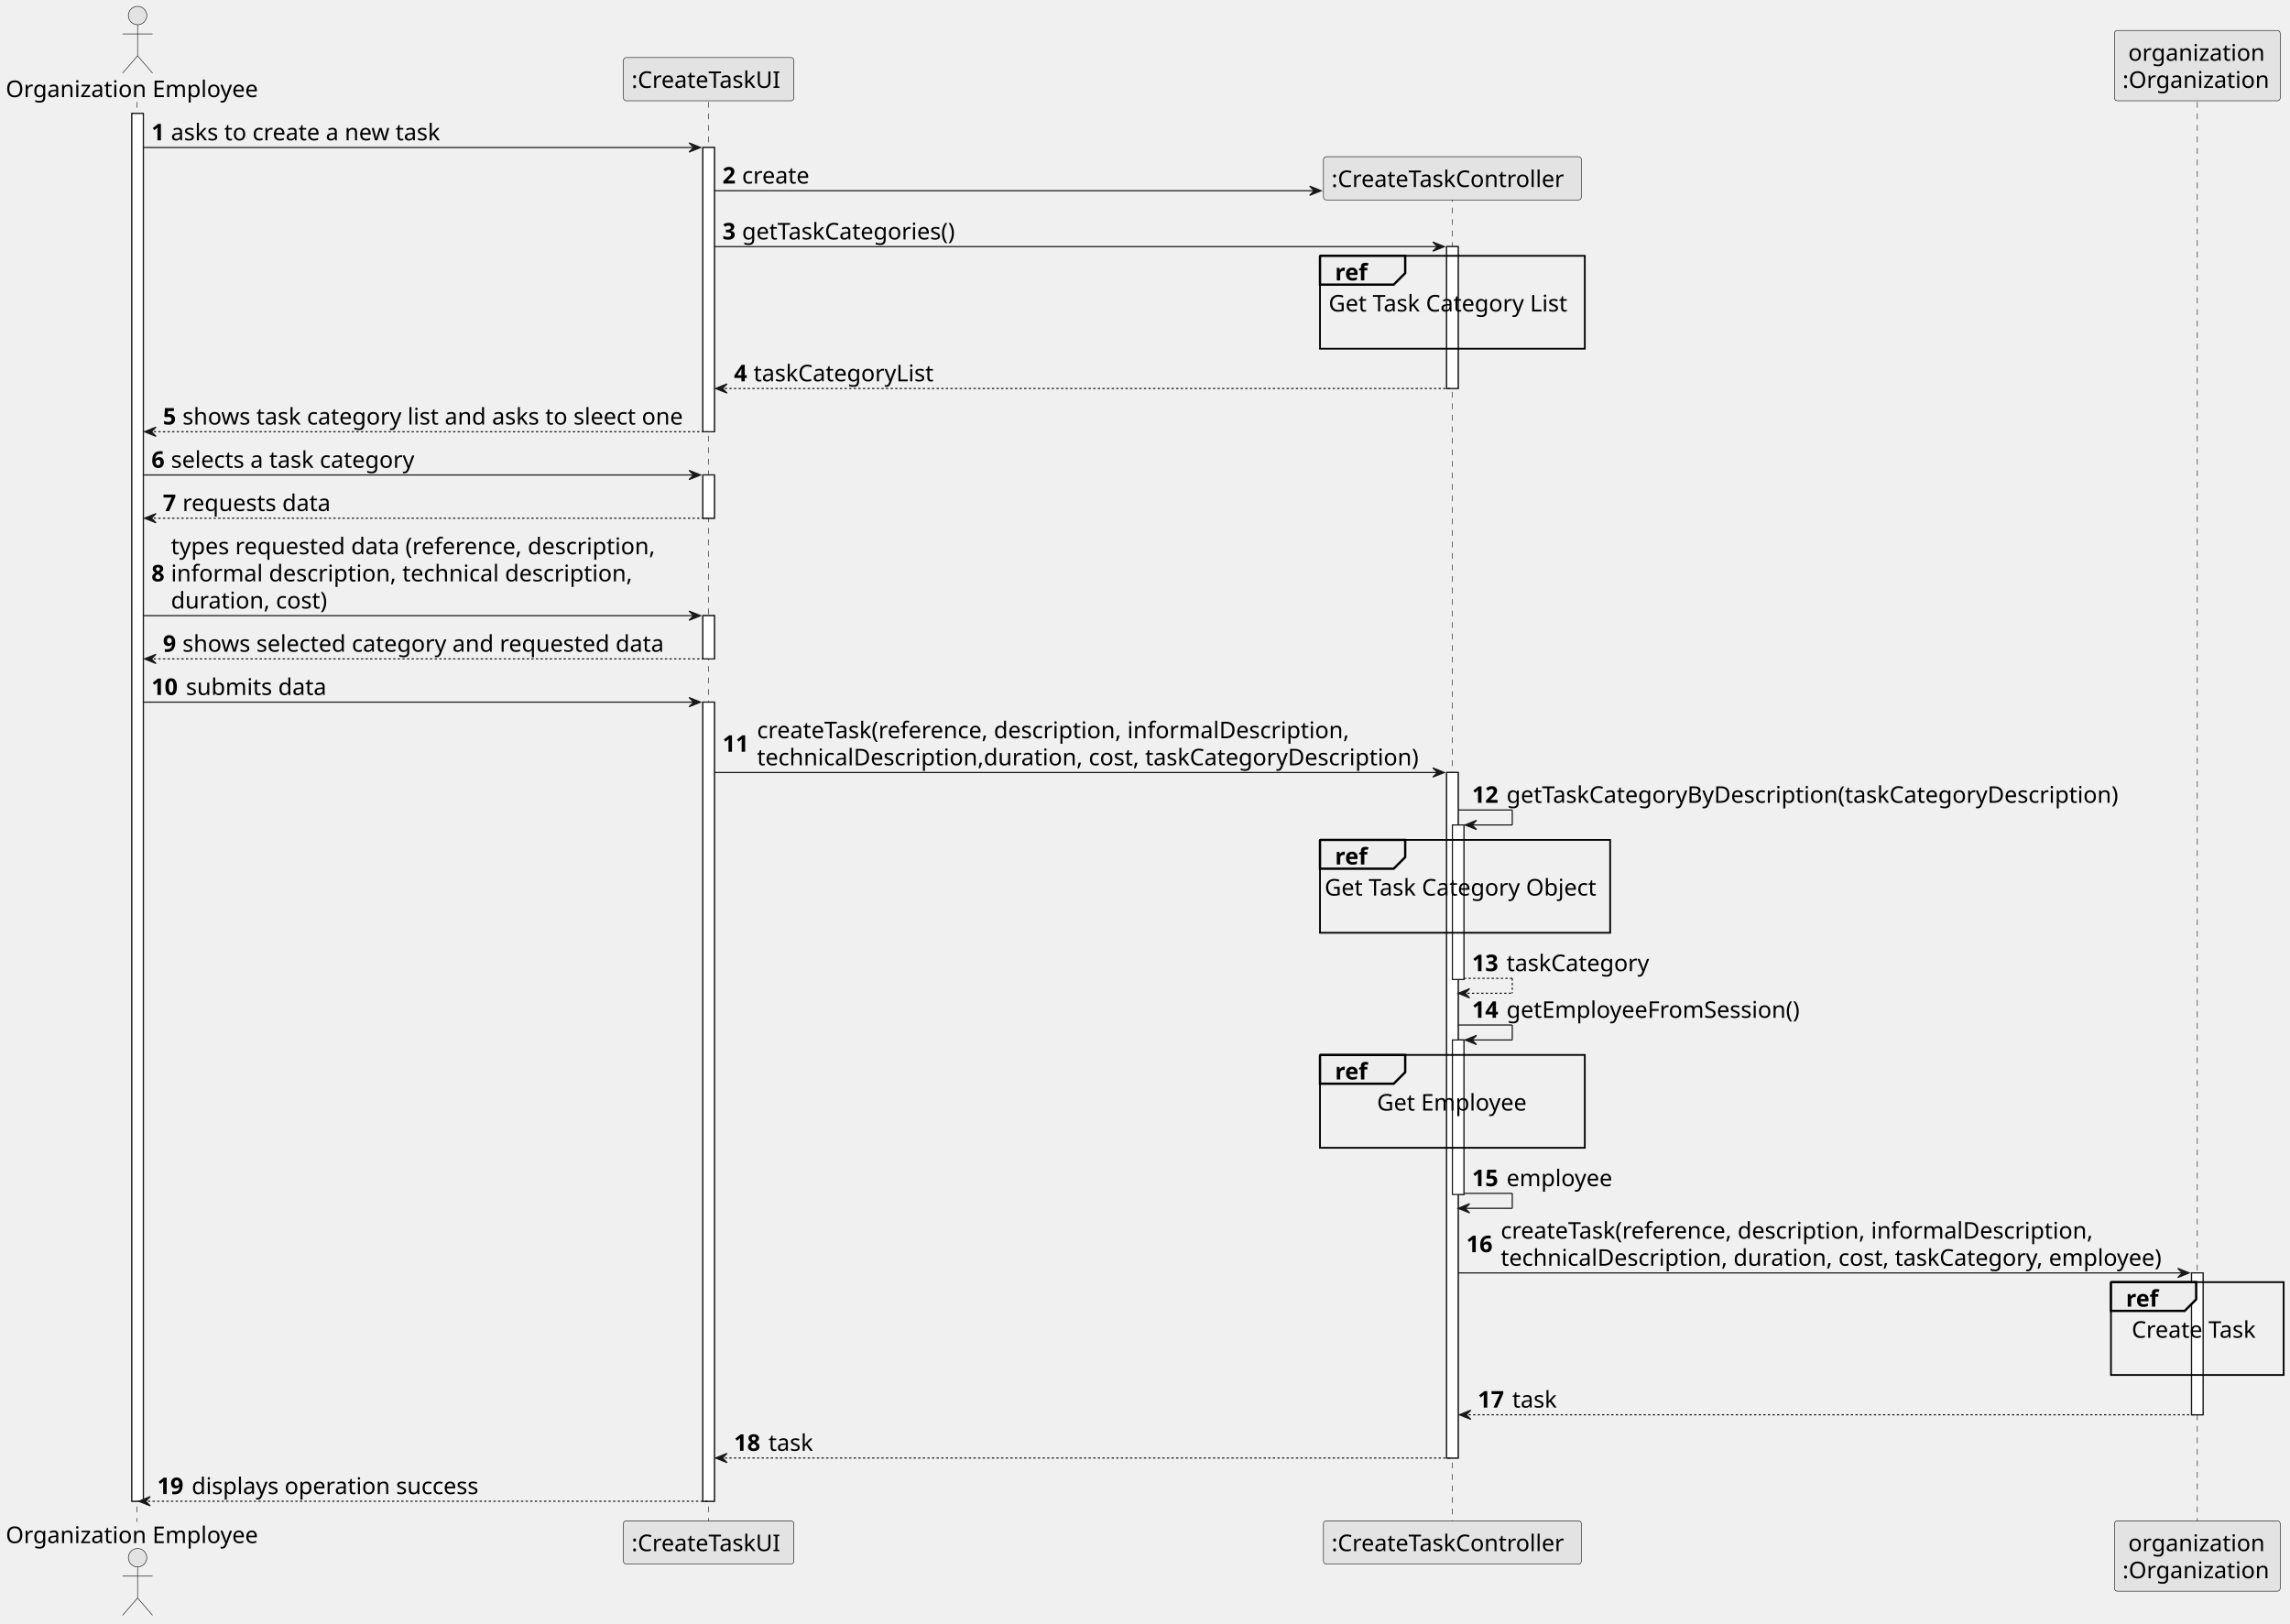
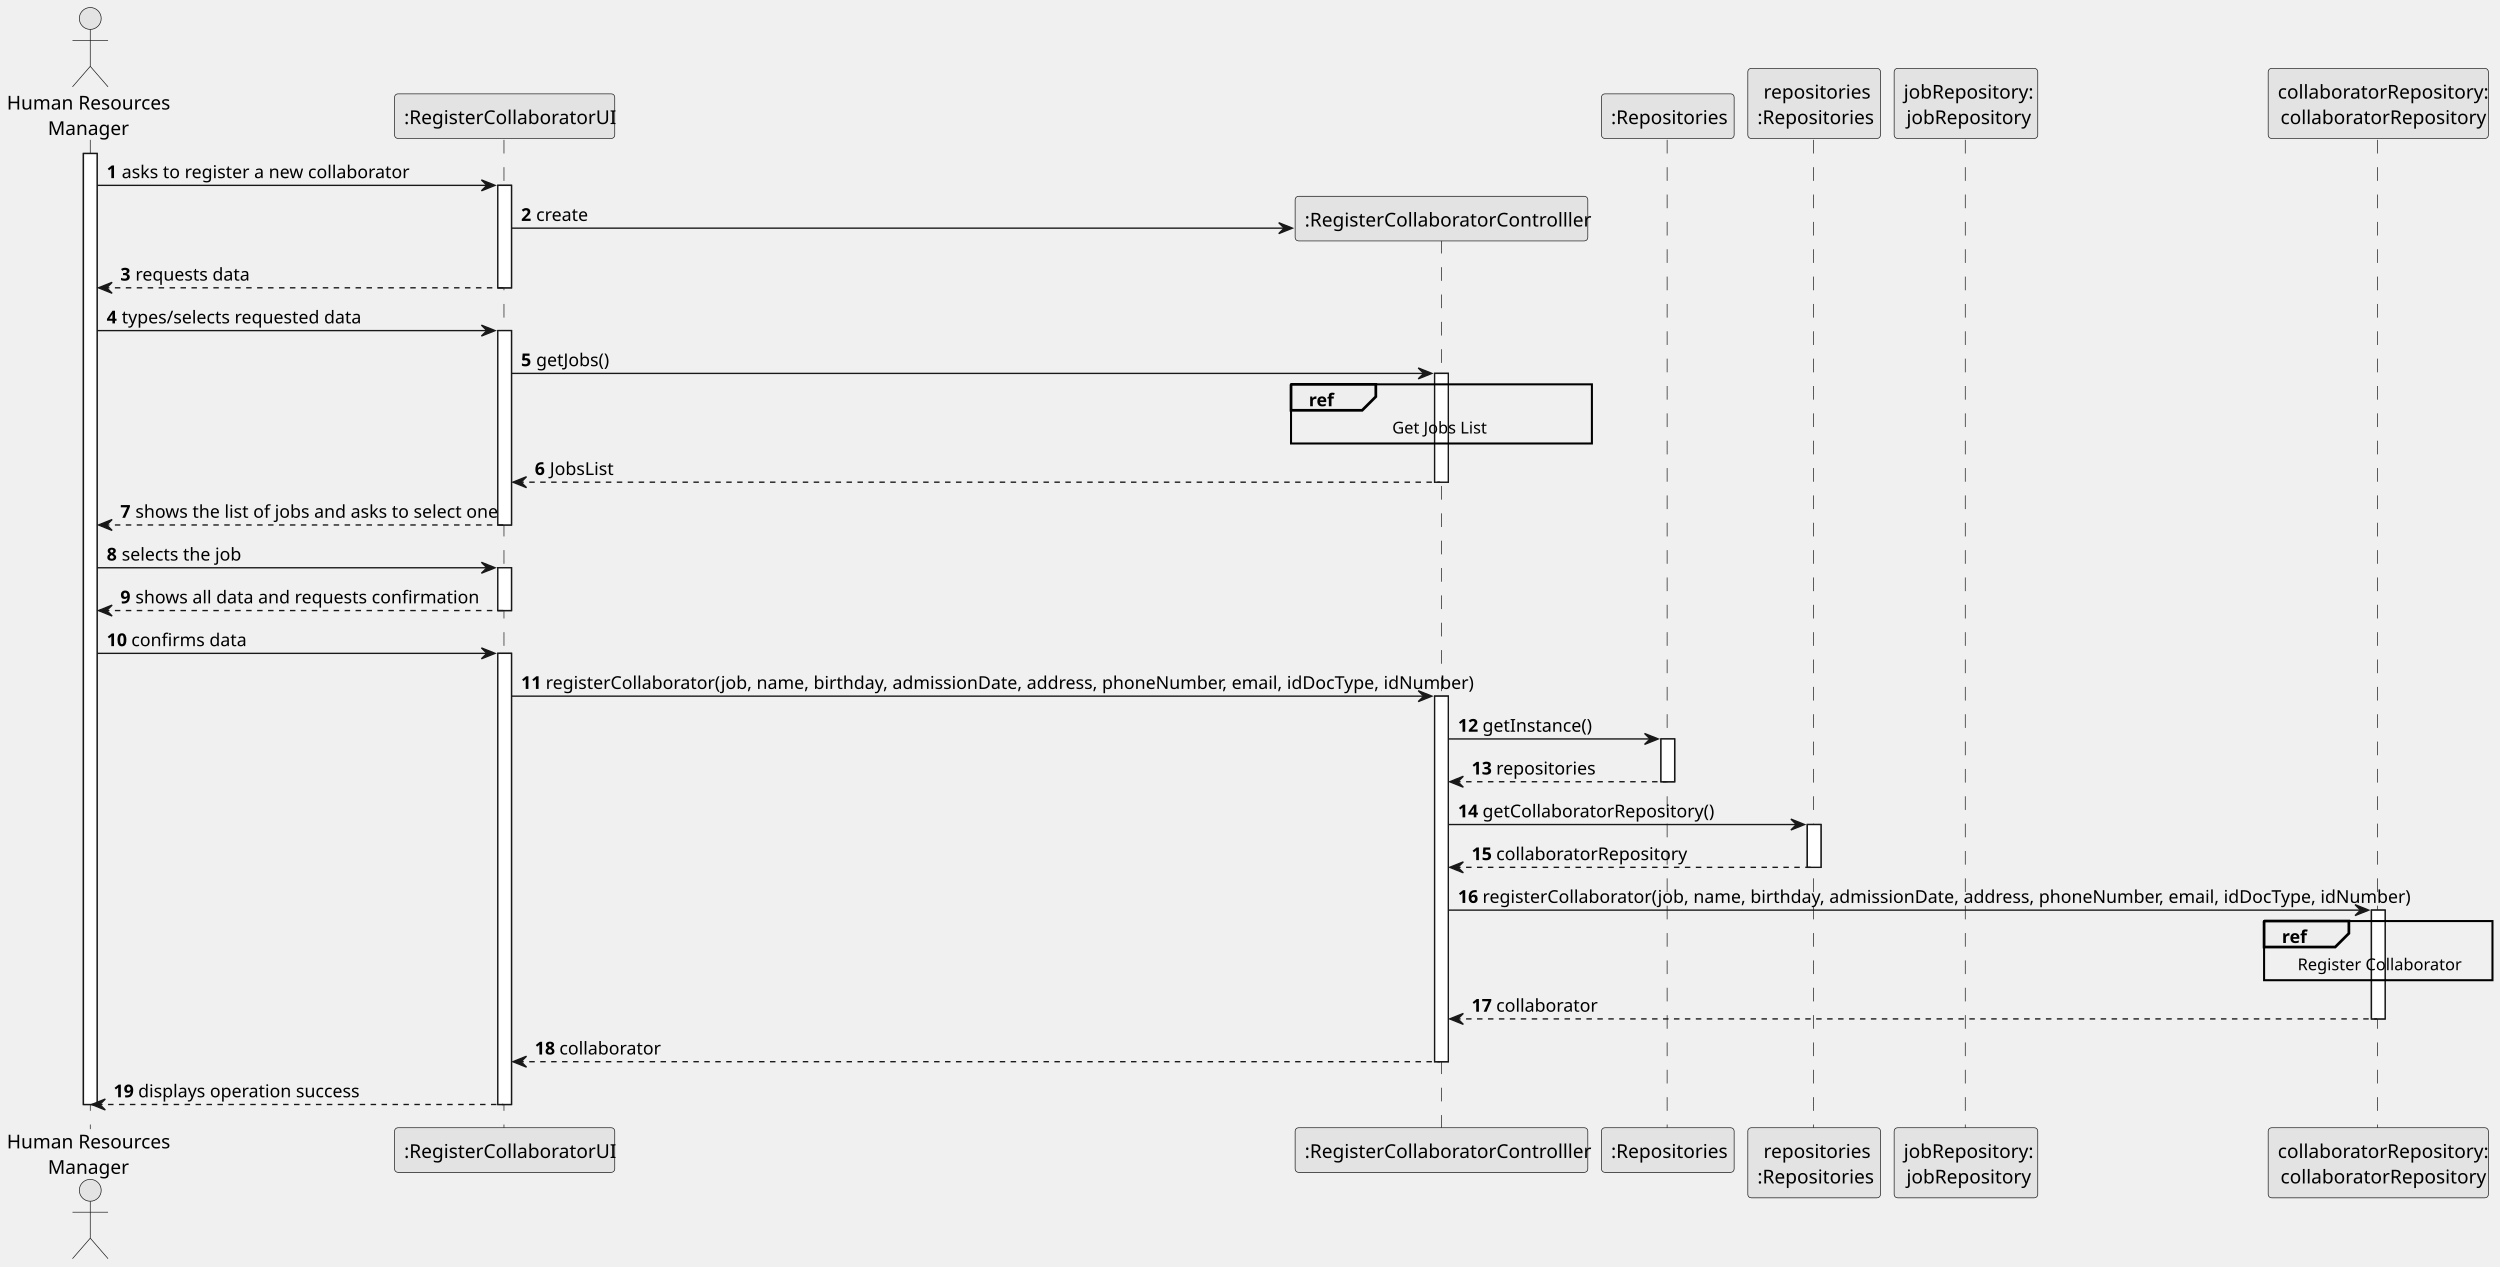
- <svg xmlns="http://www.w3.org/2000/svg" contentStyleType="text/css" height="1410px" preserveAspectRatio="none" style="width:1989px;height:1410px;background:#FFFFFF;" version="1.1" viewBox="0 0 1989 1410" width="1989px" zoomAndPan="magnify">
+ <svg xmlns="http://www.w3.org/2000/svg" contentStyleType="text/css" height="463.5px" preserveAspectRatio="none" style="width:914px;height:463px;background:#FFFFFF;" version="1.1" viewBox="0 0 914 463" width="914px" zoomAndPan="magnify">
  <defs />
  <g>
-     <rect fill="#FFFFFF" height="1205.414" style="stroke:#181818;stroke-width:1.0;" width="10" x="114.5" y="98.555" />
-     <rect fill="#FFFFFF" height="246.883" style="stroke:#181818;stroke-width:1.0;" width="10" x="610.5" y="128.109" />
-     <rect fill="#FFFFFF" height="37.555" style="stroke:#181818;stroke-width:1.0;" width="10" x="610.5" y="412.547" />
-     <rect fill="#FFFFFF" height="37.555" style="stroke:#181818;stroke-width:1.0;" width="10" x="610.5" y="534.766" />
-     <rect fill="#FFFFFF" height="694.094" style="stroke:#181818;stroke-width:1.0;" width="10" x="610.5" y="609.875" />
-     <rect fill="#FFFFFF" height="123.219" style="stroke:#181818;stroke-width:1.0;" width="10" x="1256.5" y="214.219" />
-     <rect fill="#FFFFFF" height="595.43" style="stroke:#181818;stroke-width:1.0;" width="10" x="1256.5" y="670.984" />
-     <rect fill="#FFFFFF" height="134.219" style="stroke:#181818;stroke-width:1.0;" width="10" x="1261.5" y="716.539" />
-     <rect fill="#FFFFFF" height="134.219" style="stroke:#181818;stroke-width:1.0;" width="10" x="1261.5" y="903.312" />
-     <rect fill="#FFFFFF" height="123.219" style="stroke:#181818;stroke-width:1.0;" width="10" x="1903.5" y="1105.641" />
-     <line style="stroke:#181818;stroke-width:0.5;stroke-dasharray:5.0,5.0;" x1="119" x2="119" y1="88.555" y2="1321.969" />
-     <line style="stroke:#181818;stroke-width:0.5;stroke-dasharray:5.0,5.0;" x1="615.5" x2="615.5" y1="88.555" y2="1321.969" />
-     <line style="stroke:#181818;stroke-width:0.5;stroke-dasharray:5.0,5.0;" x1="1261.5" x2="1261.5" y1="170.387" y2="1321.969" />
-     <line style="stroke:#181818;stroke-width:0.5;stroke-dasharray:5.0,5.0;" x1="1908.5" x2="1908.5" y1="88.555" y2="1321.969" />
-     <text fill="#000000" font-family="sans-serif" font-size="20" lengthAdjust="spacing" textLength="223" x="5" y="84.336">Organization Employee</text>
-     <ellipse cx="119.5" cy="13.5" fill="#E3E3E3" rx="8" ry="8" style="stroke:#181818;stroke-width:0.5;" />
-     <path d="M119.5,21.5 L119.5,48.5 M106.5,29.5 L132.5,29.5 M119.5,48.5 L106.5,63.5 M119.5,48.5 L132.5,63.5 " fill="none" style="stroke:#181818;stroke-width:0.5;" />
-     <text fill="#000000" font-family="sans-serif" font-size="20" lengthAdjust="spacing" textLength="223" x="5" y="1340.305">Organization Employee</text>
-     <ellipse cx="119.5" cy="1353.023" fill="#E3E3E3" rx="8" ry="8" style="stroke:#181818;stroke-width:0.5;" />
-     <path d="M119.5,1361.023 L119.5,1388.023 M106.5,1369.023 L132.5,1369.023 M119.5,1388.023 L106.5,1403.023 M119.5,1388.023 L132.5,1403.023 " fill="none" style="stroke:#181818;stroke-width:0.5;" />
-     <rect fill="#E3E3E3" height="37.555" rx="2.5" ry="2.5" style="stroke:#181818;stroke-width:0.5;" width="148" x="541.5" y="50" />
-     <text fill="#000000" font-family="sans-serif" font-size="20" lengthAdjust="spacing" textLength="134" x="548.5" y="76.336">:CreateTaskUI</text>
-     <rect fill="#E3E3E3" height="37.555" rx="2.5" ry="2.5" style="stroke:#181818;stroke-width:0.5;" width="148" x="541.5" y="1320.969" />
-     <text fill="#000000" font-family="sans-serif" font-size="20" lengthAdjust="spacing" textLength="134" x="548.5" y="1347.305">:CreateTaskUI</text>
-     <rect fill="#E3E3E3" height="37.555" rx="2.5" ry="2.5" style="stroke:#181818;stroke-width:0.5;" width="224" x="1149.5" y="1320.969" />
-     <text fill="#000000" font-family="sans-serif" font-size="20" lengthAdjust="spacing" textLength="210" x="1156.5" y="1347.305">:CreateTaskController</text>
-     <rect fill="#E3E3E3" height="61.109" rx="2.5" ry="2.5" style="stroke:#181818;stroke-width:0.5;" width="144" x="1836.5" y="26.445" />
-     <text fill="#000000" font-family="sans-serif" font-size="20" lengthAdjust="spacing" textLength="120" x="1848.5" y="52.781">organization</text>
-     <text fill="#000000" font-family="sans-serif" font-size="20" lengthAdjust="spacing" textLength="130" x="1843.5" y="76.336">:Organization</text>
-     <rect fill="#E3E3E3" height="61.109" rx="2.5" ry="2.5" style="stroke:#181818;stroke-width:0.5;" width="144" x="1836.5" y="1320.969" />
-     <text fill="#000000" font-family="sans-serif" font-size="20" lengthAdjust="spacing" textLength="120" x="1848.5" y="1347.305">organization</text>
-     <text fill="#000000" font-family="sans-serif" font-size="20" lengthAdjust="spacing" textLength="130" x="1843.5" y="1370.859">:Organization</text>
-     <rect fill="#FFFFFF" height="1205.414" style="stroke:#181818;stroke-width:1.0;" width="10" x="114.5" y="98.555" />
-     <rect fill="#FFFFFF" height="246.883" style="stroke:#181818;stroke-width:1.0;" width="10" x="610.5" y="128.109" />
-     <rect fill="#FFFFFF" height="37.555" style="stroke:#181818;stroke-width:1.0;" width="10" x="610.5" y="412.547" />
-     <rect fill="#FFFFFF" height="37.555" style="stroke:#181818;stroke-width:1.0;" width="10" x="610.5" y="534.766" />
-     <rect fill="#FFFFFF" height="694.094" style="stroke:#181818;stroke-width:1.0;" width="10" x="610.5" y="609.875" />
-     <rect fill="#FFFFFF" height="123.219" style="stroke:#181818;stroke-width:1.0;" width="10" x="1256.5" y="214.219" />
-     <rect fill="#FFFFFF" height="595.43" style="stroke:#181818;stroke-width:1.0;" width="10" x="1256.5" y="670.984" />
-     <rect fill="#FFFFFF" height="134.219" style="stroke:#181818;stroke-width:1.0;" width="10" x="1261.5" y="716.539" />
-     <rect fill="#FFFFFF" height="134.219" style="stroke:#181818;stroke-width:1.0;" width="10" x="1261.5" y="903.312" />
-     <rect fill="#FFFFFF" height="123.219" style="stroke:#181818;stroke-width:1.0;" width="10" x="1903.5" y="1105.641" />
-     <polygon fill="#181818" points="598.5,124.109,608.5,128.109,598.5,132.109,602.5,128.109" style="stroke:#181818;stroke-width:1.0;" />
-     <line style="stroke:#181818;stroke-width:1.0;" x1="124.5" x2="604.5" y1="128.109" y2="128.109" />
-     <text fill="#000000" font-family="sans-serif" font-size="20" font-weight="bold" lengthAdjust="spacing" textLength="13" x="131.5" y="121.891">1</text>
-     <text fill="#000000" font-family="sans-serif" font-size="20" lengthAdjust="spacing" textLength="239" x="148.5" y="121.891">asks to create a new task</text>
-     <polygon fill="#181818" points="1137.5,161.664,1147.5,165.664,1137.5,169.664,1141.5,165.664" style="stroke:#181818;stroke-width:1.0;" />
-     <line style="stroke:#181818;stroke-width:1.0;" x1="620.5" x2="1143.5" y1="165.664" y2="165.664" />
-     <text fill="#000000" font-family="sans-serif" font-size="20" font-weight="bold" lengthAdjust="spacing" textLength="13" x="627.5" y="159.445">2</text>
-     <text fill="#000000" font-family="sans-serif" font-size="20" lengthAdjust="spacing" textLength="58" x="644.5" y="159.445">create</text>
-     <rect fill="#E3E3E3" height="37.555" rx="2.5" ry="2.5" style="stroke:#181818;stroke-width:0.5;" width="224" x="1149.5" y="136.109" />
-     <text fill="#000000" font-family="sans-serif" font-size="20" lengthAdjust="spacing" textLength="210" x="1156.5" y="162.445">:CreateTaskController</text>
-     <polygon fill="#181818" points="1244.5,210.219,1254.5,214.219,1244.5,218.219,1248.5,214.219" style="stroke:#181818;stroke-width:1.0;" />
-     <line style="stroke:#181818;stroke-width:1.0;" x1="620.5" x2="1250.5" y1="214.219" y2="214.219" />
-     <text fill="#000000" font-family="sans-serif" font-size="20" font-weight="bold" lengthAdjust="spacing" textLength="13" x="627.5" y="208">3</text>
-     <text fill="#000000" font-family="sans-serif" font-size="20" lengthAdjust="spacing" textLength="192" x="644.5" y="208">getTaskCategories()</text>
-     <rect fill="none" height="80.664" style="stroke:#000000;stroke-width:1.5;" width="230" x="1146.5" y="222.219" />
-     <path d="M1146.5,222.219 L1220.5,222.219 L1220.5,237.219 L1210.5,247.219 L1146.5,247.219 L1146.5,222.219 " fill="#EEEEEE" style="stroke:#000000;stroke-width:2.0;" />
-     <text fill="#000000" font-family="sans-serif" font-size="20" font-weight="bold" lengthAdjust="spacing" textLength="29" x="1159.5" y="243.555">ref</text>
-     <text fill="#000000" font-family="sans-serif" font-size="20" lengthAdjust="spacing" textLength="215" x="1154" y="270.555">Get Task Category List</text>
-     <text fill="#000000" font-family="sans-serif" font-size="20" lengthAdjust="spacing" textLength="6" x="1258.5" y="294.109"> </text>
-     <polygon fill="#181818" points="631.5,333.438,621.5,337.438,631.5,341.438,627.5,337.438" style="stroke:#181818;stroke-width:1.0;" />
-     <line style="stroke:#181818;stroke-width:1.0;stroke-dasharray:2.0,2.0;" x1="625.5" x2="1260.5" y1="337.438" y2="337.438" />
-     <text fill="#000000" font-family="sans-serif" font-size="20" font-weight="bold" lengthAdjust="spacing" textLength="13" x="637.5" y="331.219">4</text>
-     <text fill="#000000" font-family="sans-serif" font-size="20" lengthAdjust="spacing" textLength="159" x="654.5" y="331.219">taskCategoryList</text>
-     <polygon fill="#181818" points="135.5,370.992,125.5,374.992,135.5,378.992,131.5,374.992" style="stroke:#181818;stroke-width:1.0;" />
-     <line style="stroke:#181818;stroke-width:1.0;stroke-dasharray:2.0,2.0;" x1="129.5" x2="614.5" y1="374.992" y2="374.992" />
-     <text fill="#000000" font-family="sans-serif" font-size="20" font-weight="bold" lengthAdjust="spacing" textLength="13" x="141.5" y="368.773">5</text>
-     <text fill="#000000" font-family="sans-serif" font-size="20" lengthAdjust="spacing" textLength="445" x="158.5" y="368.773">shows task category list and asks to sleect one</text>
-     <polygon fill="#181818" points="598.5,408.547,608.5,412.547,598.5,416.547,602.5,412.547" style="stroke:#181818;stroke-width:1.0;" />
-     <line style="stroke:#181818;stroke-width:1.0;" x1="124.5" x2="604.5" y1="412.547" y2="412.547" />
-     <text fill="#000000" font-family="sans-serif" font-size="20" font-weight="bold" lengthAdjust="spacing" textLength="13" x="131.5" y="406.328">6</text>
-     <text fill="#000000" font-family="sans-serif" font-size="20" lengthAdjust="spacing" textLength="215" x="148.5" y="406.328">selects a task category</text>
-     <polygon fill="#181818" points="135.5,446.102,125.5,450.102,135.5,454.102,131.5,450.102" style="stroke:#181818;stroke-width:1.0;" />
-     <line style="stroke:#181818;stroke-width:1.0;stroke-dasharray:2.0,2.0;" x1="129.5" x2="614.5" y1="450.102" y2="450.102" />
-     <text fill="#000000" font-family="sans-serif" font-size="20" font-weight="bold" lengthAdjust="spacing" textLength="13" x="141.5" y="443.883">7</text>
-     <text fill="#000000" font-family="sans-serif" font-size="20" lengthAdjust="spacing" textLength="130" x="158.5" y="443.883">requests data</text>
-     <polygon fill="#181818" points="598.5,530.766,608.5,534.766,598.5,538.766,602.5,534.766" style="stroke:#181818;stroke-width:1.0;" />
-     <line style="stroke:#181818;stroke-width:1.0;" x1="124.5" x2="604.5" y1="534.766" y2="534.766" />
-     <text fill="#000000" font-family="sans-serif" font-size="20" font-weight="bold" lengthAdjust="spacing" textLength="13" x="131.5" y="504.992">8</text>
-     <text fill="#000000" font-family="sans-serif" font-size="20" lengthAdjust="spacing" textLength="429" x="148.5" y="481.438">types requested data (reference, description,</text>
-     <text fill="#000000" font-family="sans-serif" font-size="20" lengthAdjust="spacing" textLength="412" x="148.5" y="504.992">informal description, technical description,</text>
-     <text fill="#000000" font-family="sans-serif" font-size="20" lengthAdjust="spacing" textLength="139" x="148.5" y="528.547">duration, cost)</text>
-     <polygon fill="#181818" points="135.5,568.32,125.5,572.32,135.5,576.32,131.5,572.32" style="stroke:#181818;stroke-width:1.0;" />
-     <line style="stroke:#181818;stroke-width:1.0;stroke-dasharray:2.0,2.0;" x1="129.5" x2="614.5" y1="572.32" y2="572.32" />
-     <text fill="#000000" font-family="sans-serif" font-size="20" font-weight="bold" lengthAdjust="spacing" textLength="13" x="141.5" y="566.102">9</text>
-     <text fill="#000000" font-family="sans-serif" font-size="20" lengthAdjust="spacing" textLength="423" x="158.5" y="566.102">shows selected category and requested data</text>
-     <polygon fill="#181818" points="598.5,605.875,608.5,609.875,598.5,613.875,602.5,609.875" style="stroke:#181818;stroke-width:1.0;" />
-     <line style="stroke:#181818;stroke-width:1.0;" x1="124.5" x2="604.5" y1="609.875" y2="609.875" />
-     <text fill="#000000" font-family="sans-serif" font-size="20" font-weight="bold" lengthAdjust="spacing" textLength="26" x="131.5" y="603.656">10</text>
-     <text fill="#000000" font-family="sans-serif" font-size="20" lengthAdjust="spacing" textLength="125" x="161.5" y="603.656">submits data</text>
-     <polygon fill="#181818" points="1244.5,666.984,1254.5,670.984,1244.5,674.984,1248.5,670.984" style="stroke:#181818;stroke-width:1.0;" />
-     <line style="stroke:#181818;stroke-width:1.0;" x1="620.5" x2="1250.5" y1="670.984" y2="670.984" />
-     <text fill="#000000" font-family="sans-serif" font-size="20" font-weight="bold" lengthAdjust="spacing" textLength="26" x="627.5" y="652.988">11</text>
-     <text fill="#000000" font-family="sans-serif" font-size="20" lengthAdjust="spacing" textLength="529" x="657.5" y="641.211">createTask(reference, description, informalDescription,</text>
-     <text fill="#000000" font-family="sans-serif" font-size="20" lengthAdjust="spacing" textLength="587" x="657.5" y="664.766">technicalDescription,duration, cost, taskCategoryDescription)</text>
-     <line style="stroke:#181818;stroke-width:1.0;" x1="1266.5" x2="1313.5" y1="703.539" y2="703.539" />
-     <line style="stroke:#181818;stroke-width:1.0;" x1="1313.5" x2="1313.5" y1="703.539" y2="716.539" />
-     <line style="stroke:#181818;stroke-width:1.0;" x1="1272.5" x2="1313.5" y1="716.539" y2="716.539" />
-     <polygon fill="#181818" points="1282.5,712.539,1272.5,716.539,1282.5,720.539,1278.5,716.539" style="stroke:#181818;stroke-width:1.0;" />
-     <text fill="#000000" font-family="sans-serif" font-size="20" font-weight="bold" lengthAdjust="spacing" textLength="26" x="1278.5" y="697.32">12</text>
-     <text fill="#000000" font-family="sans-serif" font-size="20" lengthAdjust="spacing" textLength="542" x="1308.5" y="697.32">getTaskCategoryByDescription(taskCategoryDescription)</text>
-     <rect fill="none" height="80.664" style="stroke:#000000;stroke-width:1.5;" width="252" x="1146.5" y="729.539" />
-     <path d="M1146.5,729.539 L1220.5,729.539 L1220.5,744.539 L1210.5,754.539 L1146.5,754.539 L1146.5,729.539 " fill="#EEEEEE" style="stroke:#000000;stroke-width:2.0;" />
-     <text fill="#000000" font-family="sans-serif" font-size="20" font-weight="bold" lengthAdjust="spacing" textLength="29" x="1159.5" y="750.875">ref</text>
-     <text fill="#000000" font-family="sans-serif" font-size="20" lengthAdjust="spacing" textLength="244" x="1150.5" y="777.875">Get Task Category Object</text>
-     <text fill="#000000" font-family="sans-serif" font-size="20" lengthAdjust="spacing" textLength="6" x="1269.5" y="801.43"> </text>
-     <line style="stroke:#181818;stroke-width:1.0;stroke-dasharray:2.0,2.0;" x1="1271.5" x2="1313.5" y1="849.758" y2="849.758" />
-     <line style="stroke:#181818;stroke-width:1.0;stroke-dasharray:2.0,2.0;" x1="1313.5" x2="1313.5" y1="849.758" y2="862.758" />
-     <line style="stroke:#181818;stroke-width:1.0;stroke-dasharray:2.0,2.0;" x1="1266.5" x2="1313.5" y1="862.758" y2="862.758" />
-     <polygon fill="#181818" points="1276.5,858.758,1266.5,862.758,1276.5,866.758,1272.5,862.758" style="stroke:#181818;stroke-width:1.0;" />
-     <text fill="#000000" font-family="sans-serif" font-size="20" font-weight="bold" lengthAdjust="spacing" textLength="26" x="1278.5" y="843.539">13</text>
-     <text fill="#000000" font-family="sans-serif" font-size="20" lengthAdjust="spacing" textLength="125" x="1308.5" y="843.539">taskCategory</text>
-     <line style="stroke:#181818;stroke-width:1.0;" x1="1266.5" x2="1313.5" y1="890.312" y2="890.312" />
-     <line style="stroke:#181818;stroke-width:1.0;" x1="1313.5" x2="1313.5" y1="890.312" y2="903.312" />
-     <line style="stroke:#181818;stroke-width:1.0;" x1="1272.5" x2="1313.5" y1="903.312" y2="903.312" />
-     <polygon fill="#181818" points="1282.5,899.312,1272.5,903.312,1282.5,907.312,1278.5,903.312" style="stroke:#181818;stroke-width:1.0;" />
-     <text fill="#000000" font-family="sans-serif" font-size="20" font-weight="bold" lengthAdjust="spacing" textLength="26" x="1278.5" y="884.094">14</text>
-     <text fill="#000000" font-family="sans-serif" font-size="20" lengthAdjust="spacing" textLength="259" x="1308.5" y="884.094">getEmployeeFromSession()</text>
-     <rect fill="none" height="80.664" style="stroke:#000000;stroke-width:1.5;" width="230" x="1146.5" y="916.312" />
-     <path d="M1146.5,916.312 L1220.5,916.312 L1220.5,931.312 L1210.5,941.312 L1146.5,941.312 L1146.5,916.312 " fill="#EEEEEE" style="stroke:#000000;stroke-width:2.0;" />
-     <text fill="#000000" font-family="sans-serif" font-size="20" font-weight="bold" lengthAdjust="spacing" textLength="29" x="1159.5" y="937.648">ref</text>
-     <text fill="#000000" font-family="sans-serif" font-size="20" lengthAdjust="spacing" textLength="131" x="1196" y="964.648">Get Employee</text>
-     <text fill="#000000" font-family="sans-serif" font-size="20" lengthAdjust="spacing" textLength="6" x="1258.5" y="988.203"> </text>
-     <line style="stroke:#181818;stroke-width:1.0;" x1="1271.5" x2="1313.5" y1="1036.531" y2="1036.531" />
-     <line style="stroke:#181818;stroke-width:1.0;" x1="1313.5" x2="1313.5" y1="1036.531" y2="1049.531" />
-     <line style="stroke:#181818;stroke-width:1.0;" x1="1266.5" x2="1313.5" y1="1049.531" y2="1049.531" />
-     <polygon fill="#181818" points="1276.5,1045.531,1266.5,1049.531,1276.5,1053.531,1272.5,1049.531" style="stroke:#181818;stroke-width:1.0;" />
-     <text fill="#000000" font-family="sans-serif" font-size="20" font-weight="bold" lengthAdjust="spacing" textLength="26" x="1278.5" y="1030.312">15</text>
-     <text fill="#000000" font-family="sans-serif" font-size="20" lengthAdjust="spacing" textLength="93" x="1308.5" y="1030.312">employee</text>
-     <polygon fill="#181818" points="1891.5,1101.641,1901.5,1105.641,1891.5,1109.641,1895.5,1105.641" style="stroke:#181818;stroke-width:1.0;" />
-     <line style="stroke:#181818;stroke-width:1.0;" x1="1266.5" x2="1897.5" y1="1105.641" y2="1105.641" />
-     <text fill="#000000" font-family="sans-serif" font-size="20" font-weight="bold" lengthAdjust="spacing" textLength="26" x="1273.5" y="1087.645">16</text>
-     <text fill="#000000" font-family="sans-serif" font-size="20" lengthAdjust="spacing" textLength="529" x="1303.5" y="1075.867">createTask(reference, description, informalDescription,</text>
-     <text fill="#000000" font-family="sans-serif" font-size="20" lengthAdjust="spacing" textLength="588" x="1303.5" y="1099.422">technicalDescription, duration, cost, taskCategory, employee)</text>
-     <rect fill="none" height="80.664" style="stroke:#000000;stroke-width:1.5;" width="150" x="1833.5" y="1113.641" />
-     <path d="M1833.5,1113.641 L1907.5,1113.641 L1907.5,1128.641 L1897.5,1138.641 L1833.5,1138.641 L1833.5,1113.641 " fill="#EEEEEE" style="stroke:#000000;stroke-width:2.0;" />
-     <text fill="#000000" font-family="sans-serif" font-size="20" font-weight="bold" lengthAdjust="spacing" textLength="29" x="1846.5" y="1134.977">ref</text>
-     <text fill="#000000" font-family="sans-serif" font-size="20" lengthAdjust="spacing" textLength="114" x="1851.5" y="1161.977">Create Task</text>
-     <text fill="#000000" font-family="sans-serif" font-size="20" lengthAdjust="spacing" textLength="6" x="1905.5" y="1185.531"> </text>
-     <polygon fill="#181818" points="1277.5,1224.859,1267.5,1228.859,1277.5,1232.859,1273.5,1228.859" style="stroke:#181818;stroke-width:1.0;" />
-     <line style="stroke:#181818;stroke-width:1.0;stroke-dasharray:2.0,2.0;" x1="1271.5" x2="1907.5" y1="1228.859" y2="1228.859" />
-     <text fill="#000000" font-family="sans-serif" font-size="20" font-weight="bold" lengthAdjust="spacing" textLength="26" x="1283.5" y="1222.641">17</text>
-     <text fill="#000000" font-family="sans-serif" font-size="20" lengthAdjust="spacing" textLength="40" x="1313.5" y="1222.641">task</text>
-     <polygon fill="#181818" points="631.5,1262.414,621.5,1266.414,631.5,1270.414,627.5,1266.414" style="stroke:#181818;stroke-width:1.0;" />
-     <line style="stroke:#181818;stroke-width:1.0;stroke-dasharray:2.0,2.0;" x1="625.5" x2="1260.5" y1="1266.414" y2="1266.414" />
-     <text fill="#000000" font-family="sans-serif" font-size="20" font-weight="bold" lengthAdjust="spacing" textLength="26" x="637.5" y="1260.195">18</text>
-     <text fill="#000000" font-family="sans-serif" font-size="20" lengthAdjust="spacing" textLength="40" x="667.5" y="1260.195">task</text>
-     <polygon fill="#181818" points="130.5,1299.969,120.5,1303.969,130.5,1307.969,126.5,1303.969" style="stroke:#181818;stroke-width:1.0;" />
-     <line style="stroke:#181818;stroke-width:1.0;stroke-dasharray:2.0,2.0;" x1="124.5" x2="614.5" y1="1303.969" y2="1303.969" />
-     <text fill="#000000" font-family="sans-serif" font-size="20" font-weight="bold" lengthAdjust="spacing" textLength="26" x="136.5" y="1297.75">19</text>
-     <text fill="#000000" font-family="sans-serif" font-size="20" lengthAdjust="spacing" textLength="256" x="166.5" y="1297.75">displays operation success</text>
+     <rect fill="#FFFFFF" height="347.682" style="stroke:#181818;stroke-width:0.5;" width="5" x="30.5" y="56.121" />
+     <rect fill="#FFFFFF" height="37.456" style="stroke:#181818;stroke-width:0.5;" width="5" x="182" y="67.767" />
+     <rect fill="#FFFFFF" height="71.062" style="stroke:#181818;stroke-width:0.5;" width="5" x="182" y="120.868" />
+     <rect fill="#FFFFFF" height="15.646" style="stroke:#181818;stroke-width:0.5;" width="5" x="182" y="207.576" />
+     <rect fill="#FFFFFF" height="164.935" style="stroke:#181818;stroke-width:0.5;" width="5" x="182" y="238.867" />
+     <rect fill="#FFFFFF" height="39.772" style="stroke:#181818;stroke-width:0.5;" width="5" x="524.5" y="136.514" />
+     <rect fill="#FFFFFF" height="133.644" style="stroke:#181818;stroke-width:0.5;" width="5" x="524.5" y="254.513" />
+     <rect fill="#FFFFFF" height="15.646" style="stroke:#181818;stroke-width:0.5;" width="5" x="607.25" y="270.158" />
+     <rect fill="#FFFFFF" height="15.646" style="stroke:#181818;stroke-width:0.5;" width="5" x="660.75" y="301.449" />
+     <rect fill="#FFFFFF" height="39.772" style="stroke:#181818;stroke-width:0.5;" width="5" x="867" y="332.74" />
+     <line style="stroke:#181818;stroke-width:0.25;stroke-dasharray:5.0,5.0;" x1="33" x2="33" y1="51.121" y2="412.803" />
+     <line style="stroke:#181818;stroke-width:0.25;stroke-dasharray:5.0,5.0;" x1="184.25" x2="184.25" y1="51.121" y2="412.803" />
+     <line style="stroke:#181818;stroke-width:0.25;stroke-dasharray:5.0,5.0;" x1="527" x2="527" y1="87.672" y2="412.803" />
+     <line style="stroke:#181818;stroke-width:0.25;stroke-dasharray:5.0,5.0;" x1="609.5" x2="609.5" y1="51.121" y2="412.803" />
+     <line style="stroke:#181818;stroke-width:0.25;stroke-dasharray:5.0,5.0;" x1="663" x2="663" y1="51.121" y2="412.803" />
+     <line style="stroke:#181818;stroke-width:0.25;stroke-dasharray:5.0,5.0;" x1="718.5" x2="718.5" y1="51.121" y2="412.803" />
+     <line style="stroke:#181818;stroke-width:0.25;stroke-dasharray:5.0,5.0;" x1="869.25" x2="869.25" y1="51.121" y2="412.803" />
+     <text fill="#000000" font-family="sans-serif" font-size="7" lengthAdjust="spacing" textLength="58" x="2.5" y="40.054">Human Resources</text>
+     <text fill="#000000" font-family="sans-serif" font-size="7" lengthAdjust="spacing" textLength="28" x="17.5" y="49.364">Manager</text>
+     <ellipse cx="33" cy="6.75" fill="#E3E3E3" rx="4" ry="4" style="stroke:#181818;stroke-width:0.25;" />
+     <path d="M33,10.75 L33,24.25 M26.5,14.75 L39.5,14.75 M33,24.25 L26.5,31.75 M33,24.25 L39.5,31.75 " fill="none" style="stroke:#181818;stroke-width:0.25;" />
+     <text fill="#000000" font-family="sans-serif" font-size="7" lengthAdjust="spacing" textLength="58" x="2.5" y="419.856">Human Resources</text>
+     <text fill="#000000" font-family="sans-serif" font-size="7" lengthAdjust="spacing" textLength="28" x="17.5" y="429.167">Manager</text>
+     <ellipse cx="33" cy="435.174" fill="#E3E3E3" rx="4" ry="4" style="stroke:#181818;stroke-width:0.25;" />
+     <path d="M33,439.174 L33,452.674 M26.5,443.174 L39.5,443.174 M33,452.674 L26.5,460.174 M33,452.674 L39.5,460.174 " fill="none" style="stroke:#181818;stroke-width:0.25;" />
+     <rect fill="#E3E3E3" height="16.311" rx="1.25" ry="1.25" style="stroke:#181818;stroke-width:0.25;" width="80.5" x="144.25" y="34.31" />
+     <text fill="#000000" font-family="sans-serif" font-size="7" lengthAdjust="spacing" textLength="73.5" x="147.75" y="45.364">:RegisterCollaboratorUI</text>
+     <rect fill="#E3E3E3" height="16.311" rx="1.25" ry="1.25" style="stroke:#181818;stroke-width:0.25;" width="80.5" x="144.25" y="412.303" />
+     <text fill="#000000" font-family="sans-serif" font-size="7" lengthAdjust="spacing" textLength="73.5" x="147.75" y="423.356">:RegisterCollaboratorUI</text>
+     <rect fill="#E3E3E3" height="16.311" rx="1.25" ry="1.25" style="stroke:#181818;stroke-width:0.25;" width="107" x="473.5" y="412.303" />
+     <text fill="#000000" font-family="sans-serif" font-size="7" lengthAdjust="spacing" textLength="100" x="477" y="423.356">:RegisterCollaboratorControlller</text>
+     <rect fill="#E3E3E3" height="16.311" rx="1.25" ry="1.25" style="stroke:#181818;stroke-width:0.25;" width="48.5" x="585.5" y="34.31" />
+     <text fill="#000000" font-family="sans-serif" font-size="7" lengthAdjust="spacing" textLength="41.5" x="589" y="45.364">:Repositories</text>
+     <rect fill="#E3E3E3" height="16.311" rx="1.25" ry="1.25" style="stroke:#181818;stroke-width:0.25;" width="48.5" x="585.5" y="412.303" />
+     <text fill="#000000" font-family="sans-serif" font-size="7" lengthAdjust="spacing" textLength="41.5" x="589" y="423.356">:Repositories</text>
+     <rect fill="#E3E3E3" height="25.621" rx="1.25" ry="1.25" style="stroke:#181818;stroke-width:0.25;" width="48.5" x="639" y="25" />
+     <text fill="#000000" font-family="sans-serif" font-size="7" lengthAdjust="spacing" textLength="37" x="644.75" y="36.054">repositories</text>
+     <text fill="#000000" font-family="sans-serif" font-size="7" lengthAdjust="spacing" textLength="41.5" x="642.5" y="45.364">:Repositories</text>
+     <rect fill="#E3E3E3" height="25.621" rx="1.25" ry="1.25" style="stroke:#181818;stroke-width:0.25;" width="48.5" x="639" y="412.303" />
+     <text fill="#000000" font-family="sans-serif" font-size="7" lengthAdjust="spacing" textLength="37" x="644.75" y="423.356">repositories</text>
+     <text fill="#000000" font-family="sans-serif" font-size="7" lengthAdjust="spacing" textLength="41.5" x="642.5" y="432.667">:Repositories</text>
+     <rect fill="#E3E3E3" height="25.621" rx="1.25" ry="1.25" style="stroke:#181818;stroke-width:0.25;" width="52.5" x="692.5" y="25" />
+     <text fill="#000000" font-family="sans-serif" font-size="7" lengthAdjust="spacing" textLength="45.5" x="696" y="36.054">jobRepository:</text>
+     <text fill="#000000" font-family="sans-serif" font-size="7" lengthAdjust="spacing" textLength="43.5" x="697" y="45.364">jobRepository</text>
+     <rect fill="#E3E3E3" height="25.621" rx="1.25" ry="1.25" style="stroke:#181818;stroke-width:0.25;" width="52.5" x="692.5" y="412.303" />
+     <text fill="#000000" font-family="sans-serif" font-size="7" lengthAdjust="spacing" textLength="45.5" x="696" y="423.356">jobRepository:</text>
+     <text fill="#000000" font-family="sans-serif" font-size="7" lengthAdjust="spacing" textLength="43.5" x="697" y="432.667">jobRepository</text>
+     <rect fill="#E3E3E3" height="25.621" rx="1.25" ry="1.25" style="stroke:#181818;stroke-width:0.25;" width="80.5" x="829.25" y="25" />
+     <text fill="#000000" font-family="sans-serif" font-size="7" lengthAdjust="spacing" textLength="73.5" x="832.75" y="36.054">collaboratorRepository:</text>
+     <text fill="#000000" font-family="sans-serif" font-size="7" lengthAdjust="spacing" textLength="71.5" x="833.75" y="45.364">collaboratorRepository</text>
+     <rect fill="#E3E3E3" height="25.621" rx="1.25" ry="1.25" style="stroke:#181818;stroke-width:0.25;" width="80.5" x="829.25" y="412.303" />
+     <text fill="#000000" font-family="sans-serif" font-size="7" lengthAdjust="spacing" textLength="73.5" x="832.75" y="423.356">collaboratorRepository:</text>
+     <text fill="#000000" font-family="sans-serif" font-size="7" lengthAdjust="spacing" textLength="71.5" x="833.75" y="432.667">collaboratorRepository</text>
+     <rect fill="#FFFFFF" height="347.682" style="stroke:#181818;stroke-width:0.5;" width="5" x="30.5" y="56.121" />
+     <rect fill="#FFFFFF" height="37.456" style="stroke:#181818;stroke-width:0.5;" width="5" x="182" y="67.767" />
+     <rect fill="#FFFFFF" height="71.062" style="stroke:#181818;stroke-width:0.5;" width="5" x="182" y="120.868" />
+     <rect fill="#FFFFFF" height="15.646" style="stroke:#181818;stroke-width:0.5;" width="5" x="182" y="207.576" />
+     <rect fill="#FFFFFF" height="164.935" style="stroke:#181818;stroke-width:0.5;" width="5" x="182" y="238.867" />
+     <rect fill="#FFFFFF" height="39.772" style="stroke:#181818;stroke-width:0.5;" width="5" x="524.5" y="136.514" />
+     <rect fill="#FFFFFF" height="133.644" style="stroke:#181818;stroke-width:0.5;" width="5" x="524.5" y="254.513" />
+     <rect fill="#FFFFFF" height="15.646" style="stroke:#181818;stroke-width:0.5;" width="5" x="607.25" y="270.158" />
+     <rect fill="#FFFFFF" height="15.646" style="stroke:#181818;stroke-width:0.5;" width="5" x="660.75" y="301.449" />
+     <rect fill="#FFFFFF" height="39.772" style="stroke:#181818;stroke-width:0.5;" width="5" x="867" y="332.74" />
+     <polygon fill="#181818" points="176,65.767,181,67.767,176,69.767,178,67.767" style="stroke:#181818;stroke-width:0.5;" />
+     <line style="stroke:#181818;stroke-width:0.5;" x1="35.5" x2="179" y1="67.767" y2="67.767" />
+     <text fill="#000000" font-family="sans-serif" font-size="6.5" font-weight="bold" lengthAdjust="spacing" textLength="3.5" x="39" y="65.135">1</text>
+     <text fill="#000000" font-family="sans-serif" font-size="6.5" lengthAdjust="spacing" textLength="99.5" x="44.5" y="65.135">asks to register a new collaborator</text>
+     <polygon fill="#181818" points="467.5,81.412,472.5,83.412,467.5,85.412,469.5,83.412" style="stroke:#181818;stroke-width:0.5;" />
+     <line style="stroke:#181818;stroke-width:0.5;" x1="187" x2="470.5" y1="83.412" y2="83.412" />
+     <text fill="#000000" font-family="sans-serif" font-size="6.5" font-weight="bold" lengthAdjust="spacing" textLength="3.5" x="190.5" y="80.781">2</text>
+     <text fill="#000000" font-family="sans-serif" font-size="6.5" lengthAdjust="spacing" textLength="18" x="196" y="80.781">create</text>
+     <rect fill="#E3E3E3" height="16.311" rx="1.25" ry="1.25" style="stroke:#181818;stroke-width:0.25;" width="107" x="473.5" y="71.767" />
+     <text fill="#000000" font-family="sans-serif" font-size="7" lengthAdjust="spacing" textLength="100" x="477" y="82.82">:RegisterCollaboratorControlller</text>
+     <polygon fill="#181818" points="41,103.223,36,105.223,41,107.223,39,105.223" style="stroke:#181818;stroke-width:0.5;" />
+     <line style="stroke:#181818;stroke-width:0.5;stroke-dasharray:2.0,2.0;" x1="38" x2="184" y1="105.223" y2="105.223" />
+     <text fill="#000000" font-family="sans-serif" font-size="6.5" font-weight="bold" lengthAdjust="spacing" textLength="3.5" x="44" y="102.591">3</text>
+     <text fill="#000000" font-family="sans-serif" font-size="6.5" lengthAdjust="spacing" textLength="39.5" x="49.5" y="102.591">requests data</text>
+     <polygon fill="#181818" points="176,118.868,181,120.868,176,122.868,178,120.868" style="stroke:#181818;stroke-width:0.5;" />
+     <line style="stroke:#181818;stroke-width:0.5;" x1="35.5" x2="179" y1="120.868" y2="120.868" />
+     <text fill="#000000" font-family="sans-serif" font-size="6.5" font-weight="bold" lengthAdjust="spacing" textLength="3.5" x="39" y="118.237">4</text>
+     <text fill="#000000" font-family="sans-serif" font-size="6.5" lengthAdjust="spacing" textLength="84" x="44.5" y="118.237">types/selects requested data</text>
+     <polygon fill="#181818" points="518.5,134.514,523.5,136.514,518.5,138.514,520.5,136.514" style="stroke:#181818;stroke-width:0.5;" />
+     <line style="stroke:#181818;stroke-width:0.5;" x1="187" x2="521.5" y1="136.514" y2="136.514" />
+     <text fill="#000000" font-family="sans-serif" font-size="6.5" font-weight="bold" lengthAdjust="spacing" textLength="3.5" x="190.5" y="133.882">5</text>
+     <text fill="#000000" font-family="sans-serif" font-size="6.5" lengthAdjust="spacing" textLength="26.5" x="196" y="133.882">getJobs()</text>
+     <rect fill="none" height="21.626" style="stroke:#000000;stroke-width:0.75;" width="110" x="472" y="140.514" />
+     <path d="M472,140.514 L503,140.514 L503,145.014 L498,150.014 L472,150.014 L472,140.514 " fill="#EEEEEE" style="stroke:#000000;stroke-width:1.0;" />
+     <text fill="#000000" font-family="sans-serif" font-size="6.5" font-weight="bold" lengthAdjust="spacing" textLength="8.5" x="478.5" y="148.528">ref</text>
+     <text fill="#000000" font-family="sans-serif" font-size="6" lengthAdjust="spacing" textLength="36" x="509" y="158.488">Get Jobs List</text>
+     <polygon fill="#181818" points="192.5,174.285,187.5,176.285,192.5,178.285,190.5,176.285" style="stroke:#181818;stroke-width:0.5;" />
+     <line style="stroke:#181818;stroke-width:0.5;stroke-dasharray:2.0,2.0;" x1="189.5" x2="526.5" y1="176.285" y2="176.285" />
+     <text fill="#000000" font-family="sans-serif" font-size="6.5" font-weight="bold" lengthAdjust="spacing" textLength="3.5" x="195.5" y="173.654">6</text>
+     <text fill="#000000" font-family="sans-serif" font-size="6.5" lengthAdjust="spacing" textLength="24" x="201" y="173.654">JobsList</text>
+     <polygon fill="#181818" points="41,189.931,36,191.931,41,193.931,39,191.931" style="stroke:#181818;stroke-width:0.5;" />
+     <line style="stroke:#181818;stroke-width:0.5;stroke-dasharray:2.0,2.0;" x1="38" x2="184" y1="191.931" y2="191.931" />
+     <text fill="#000000" font-family="sans-serif" font-size="6.5" font-weight="bold" lengthAdjust="spacing" textLength="3.5" x="44" y="189.299">7</text>
+     <text fill="#000000" font-family="sans-serif" font-size="6.5" lengthAdjust="spacing" textLength="129" x="49.5" y="189.299">shows the list of jobs and asks to select one</text>
+     <polygon fill="#181818" points="176,205.576,181,207.576,176,209.576,178,207.576" style="stroke:#181818;stroke-width:0.5;" />
+     <line style="stroke:#181818;stroke-width:0.5;" x1="35.5" x2="179" y1="207.576" y2="207.576" />
+     <text fill="#000000" font-family="sans-serif" font-size="6.5" font-weight="bold" lengthAdjust="spacing" textLength="3.5" x="39" y="204.945">8</text>
+     <text fill="#000000" font-family="sans-serif" font-size="6.5" lengthAdjust="spacing" textLength="42.5" x="44.5" y="204.945">selects the job</text>
+     <polygon fill="#181818" points="41,221.222,36,223.222,41,225.222,39,223.222" style="stroke:#181818;stroke-width:0.5;" />
+     <line style="stroke:#181818;stroke-width:0.5;stroke-dasharray:2.0,2.0;" x1="38" x2="184" y1="223.222" y2="223.222" />
+     <text fill="#000000" font-family="sans-serif" font-size="6.5" font-weight="bold" lengthAdjust="spacing" textLength="3.5" x="44" y="220.59">9</text>
+     <text fill="#000000" font-family="sans-serif" font-size="6.5" lengthAdjust="spacing" textLength="118" x="49.5" y="220.59">shows all data and requests confirmation</text>
+     <polygon fill="#181818" points="176,236.867,181,238.867,176,240.867,178,238.867" style="stroke:#181818;stroke-width:0.5;" />
+     <line style="stroke:#181818;stroke-width:0.5;" x1="35.5" x2="179" y1="238.867" y2="238.867" />
+     <text fill="#000000" font-family="sans-serif" font-size="6.5" font-weight="bold" lengthAdjust="spacing" textLength="7" x="39" y="236.236">10</text>
+     <text fill="#000000" font-family="sans-serif" font-size="6.5" lengthAdjust="spacing" textLength="39" x="48" y="236.236">confirms data</text>
+     <polygon fill="#181818" points="518.5,252.513,523.5,254.513,518.5,256.513,520.5,254.513" style="stroke:#181818;stroke-width:0.5;" />
+     <line style="stroke:#181818;stroke-width:0.5;" x1="187" x2="521.5" y1="254.513" y2="254.513" />
+     <text fill="#000000" font-family="sans-serif" font-size="6.5" font-weight="bold" lengthAdjust="spacing" textLength="7" x="190.5" y="251.881">11</text>
+     <text fill="#000000" font-family="sans-serif" font-size="6.5" lengthAdjust="spacing" textLength="319" x="199.5" y="251.881">registerCollaborator(job, name, birthday, admissionDate, address, phoneNumber, email, idDocType, idNumber)</text>
+     <polygon fill="#181818" points="601.25,268.158,606.25,270.158,601.25,272.158,603.25,270.158" style="stroke:#181818;stroke-width:0.5;" />
+     <line style="stroke:#181818;stroke-width:0.5;" x1="529.5" x2="604.25" y1="270.158" y2="270.158" />
+     <text fill="#000000" font-family="sans-serif" font-size="6.5" font-weight="bold" lengthAdjust="spacing" textLength="7" x="533" y="267.527">12</text>
+     <text fill="#000000" font-family="sans-serif" font-size="6.5" lengthAdjust="spacing" textLength="37.5" x="542" y="267.527">getInstance()</text>
+     <polygon fill="#181818" points="535,283.804,530,285.804,535,287.804,533,285.804" style="stroke:#181818;stroke-width:0.5;" />
+     <line style="stroke:#181818;stroke-width:0.5;stroke-dasharray:2.0,2.0;" x1="532" x2="609.25" y1="285.804" y2="285.804" />
+     <text fill="#000000" font-family="sans-serif" font-size="6.5" font-weight="bold" lengthAdjust="spacing" textLength="7" x="538" y="283.172">13</text>
+     <text fill="#000000" font-family="sans-serif" font-size="6.5" lengthAdjust="spacing" textLength="33.5" x="547" y="283.172">repositories</text>
+     <polygon fill="#181818" points="654.75,299.449,659.75,301.449,654.75,303.449,656.75,301.449" style="stroke:#181818;stroke-width:0.5;" />
+     <line style="stroke:#181818;stroke-width:0.5;" x1="529.5" x2="657.75" y1="301.449" y2="301.449" />
+     <text fill="#000000" font-family="sans-serif" font-size="6.5" font-weight="bold" lengthAdjust="spacing" textLength="7" x="533" y="298.818">14</text>
+     <text fill="#000000" font-family="sans-serif" font-size="6.5" lengthAdjust="spacing" textLength="78.5" x="542" y="298.818">getCollaboratorRepository()</text>
+     <polygon fill="#181818" points="535,315.095,530,317.095,535,319.095,533,317.095" style="stroke:#181818;stroke-width:0.5;" />
+     <line style="stroke:#181818;stroke-width:0.5;stroke-dasharray:2.0,2.0;" x1="532" x2="662.75" y1="317.095" y2="317.095" />
+     <text fill="#000000" font-family="sans-serif" font-size="6.5" font-weight="bold" lengthAdjust="spacing" textLength="7" x="538" y="314.463">15</text>
+     <text fill="#000000" font-family="sans-serif" font-size="6.5" lengthAdjust="spacing" textLength="64.5" x="547" y="314.463">collaboratorRepository</text>
+     <polygon fill="#181818" points="861,330.74,866,332.74,861,334.74,863,332.74" style="stroke:#181818;stroke-width:0.5;" />
+     <line style="stroke:#181818;stroke-width:0.5;" x1="529.5" x2="864" y1="332.74" y2="332.74" />
+     <text fill="#000000" font-family="sans-serif" font-size="6.5" font-weight="bold" lengthAdjust="spacing" textLength="7" x="533" y="330.109">16</text>
+     <text fill="#000000" font-family="sans-serif" font-size="6.5" lengthAdjust="spacing" textLength="319" x="542" y="330.109">registerCollaborator(job, name, birthday, admissionDate, address, phoneNumber, email, idDocType, idNumber)</text>
+     <rect fill="none" height="21.626" style="stroke:#000000;stroke-width:0.75;" width="83.5" x="827.75" y="336.74" />
+     <path d="M827.75,336.74 L858.75,336.74 L858.75,341.24 L853.75,346.24 L827.75,346.24 L827.75,336.74 " fill="#EEEEEE" style="stroke:#000000;stroke-width:1.0;" />
+     <text fill="#000000" font-family="sans-serif" font-size="6.5" font-weight="bold" lengthAdjust="spacing" textLength="8.5" x="834.25" y="344.754">ref</text>
+     <text fill="#000000" font-family="sans-serif" font-size="6" lengthAdjust="spacing" textLength="59" x="840" y="354.715">Register Collaborator</text>
+     <polygon fill="#181818" points="535,370.512,530,372.512,535,374.512,533,372.512" style="stroke:#181818;stroke-width:0.5;" />
+     <line style="stroke:#181818;stroke-width:0.5;stroke-dasharray:2.0,2.0;" x1="532" x2="869" y1="372.512" y2="372.512" />
+     <text fill="#000000" font-family="sans-serif" font-size="6.5" font-weight="bold" lengthAdjust="spacing" textLength="7" x="538" y="369.88">17</text>
+     <text fill="#000000" font-family="sans-serif" font-size="6.5" lengthAdjust="spacing" textLength="33.5" x="547" y="369.88">collaborator</text>
+     <polygon fill="#181818" points="192.5,386.157,187.5,388.157,192.5,390.157,190.5,388.157" style="stroke:#181818;stroke-width:0.5;" />
+     <line style="stroke:#181818;stroke-width:0.5;stroke-dasharray:2.0,2.0;" x1="189.5" x2="526.5" y1="388.157" y2="388.157" />
+     <text fill="#000000" font-family="sans-serif" font-size="6.5" font-weight="bold" lengthAdjust="spacing" textLength="7" x="195.5" y="385.526">18</text>
+     <text fill="#000000" font-family="sans-serif" font-size="6.5" lengthAdjust="spacing" textLength="33.5" x="204.5" y="385.526">collaborator</text>
+     <polygon fill="#181818" points="38.5,401.803,33.5,403.803,38.5,405.803,36.5,403.803" style="stroke:#181818;stroke-width:0.5;" />
+     <line style="stroke:#181818;stroke-width:0.5;stroke-dasharray:2.0,2.0;" x1="35.5" x2="184" y1="403.803" y2="403.803" />
+     <text fill="#000000" font-family="sans-serif" font-size="6.5" font-weight="bold" lengthAdjust="spacing" textLength="7" x="41.5" y="401.171">19</text>
+     <text fill="#000000" font-family="sans-serif" font-size="6.5" lengthAdjust="spacing" textLength="79" x="50.5" y="401.171">displays operation success</text>
  </g>
</svg>
